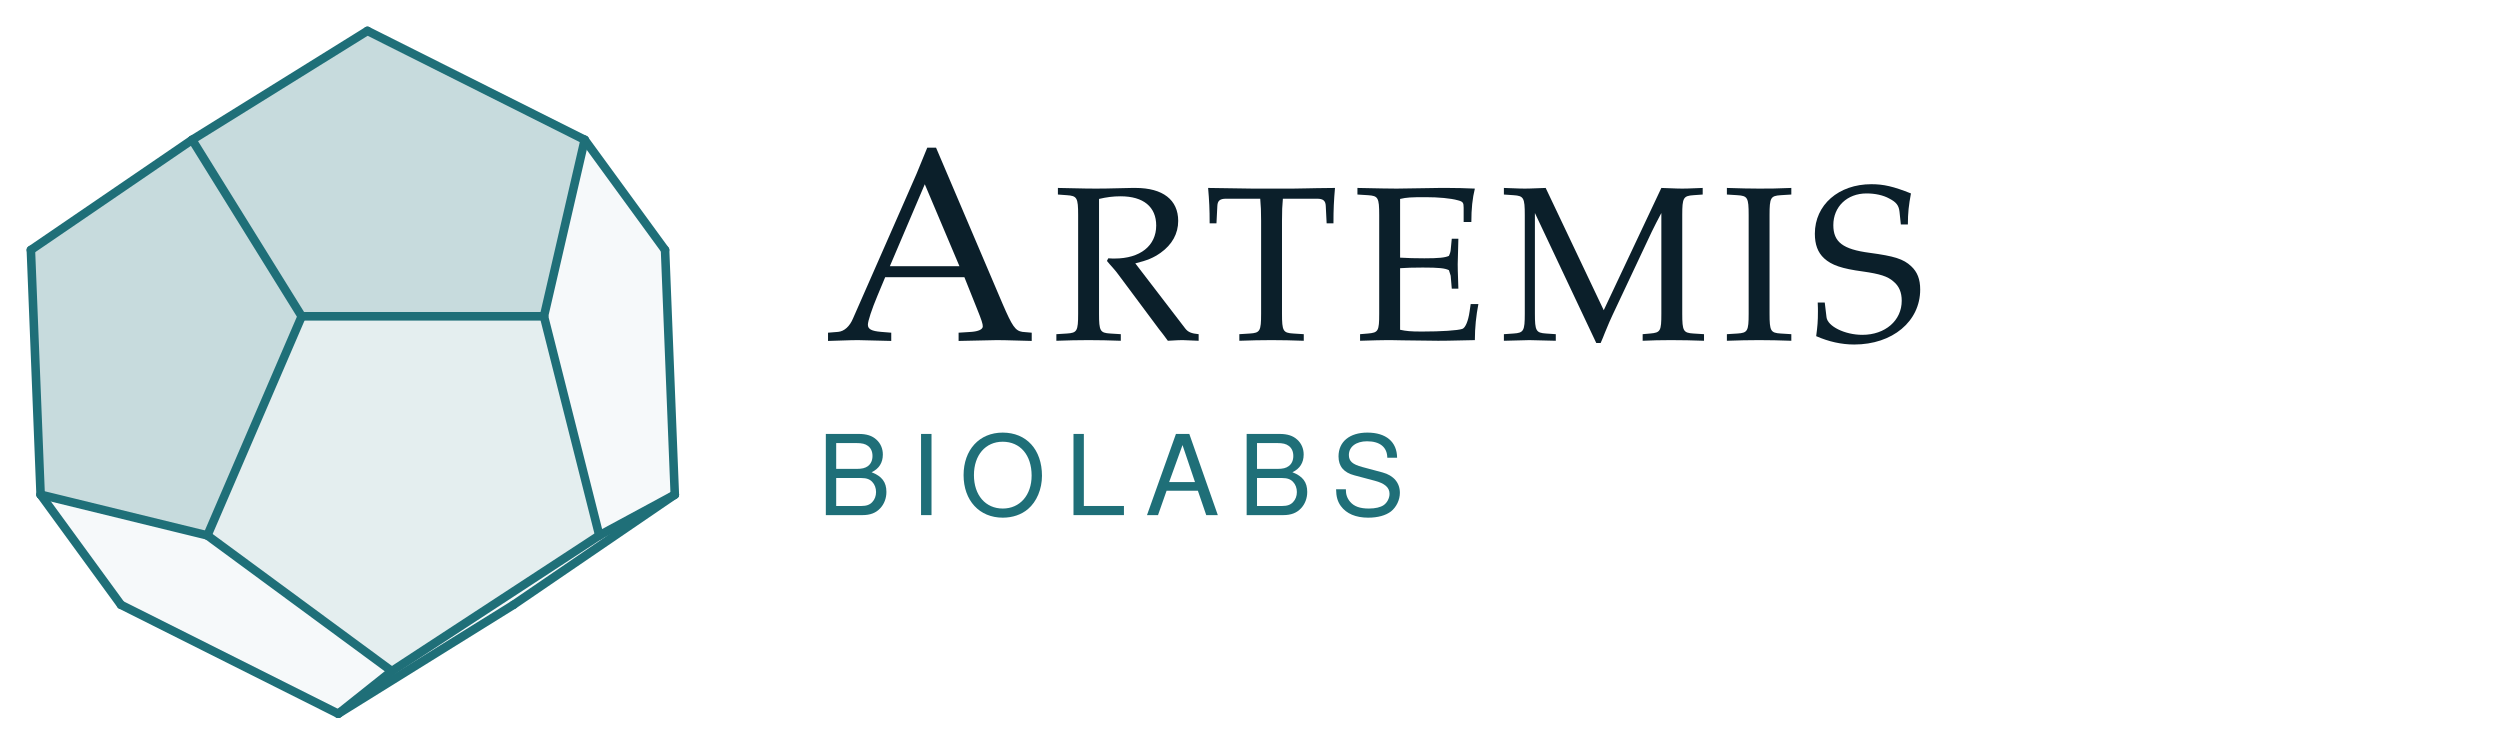
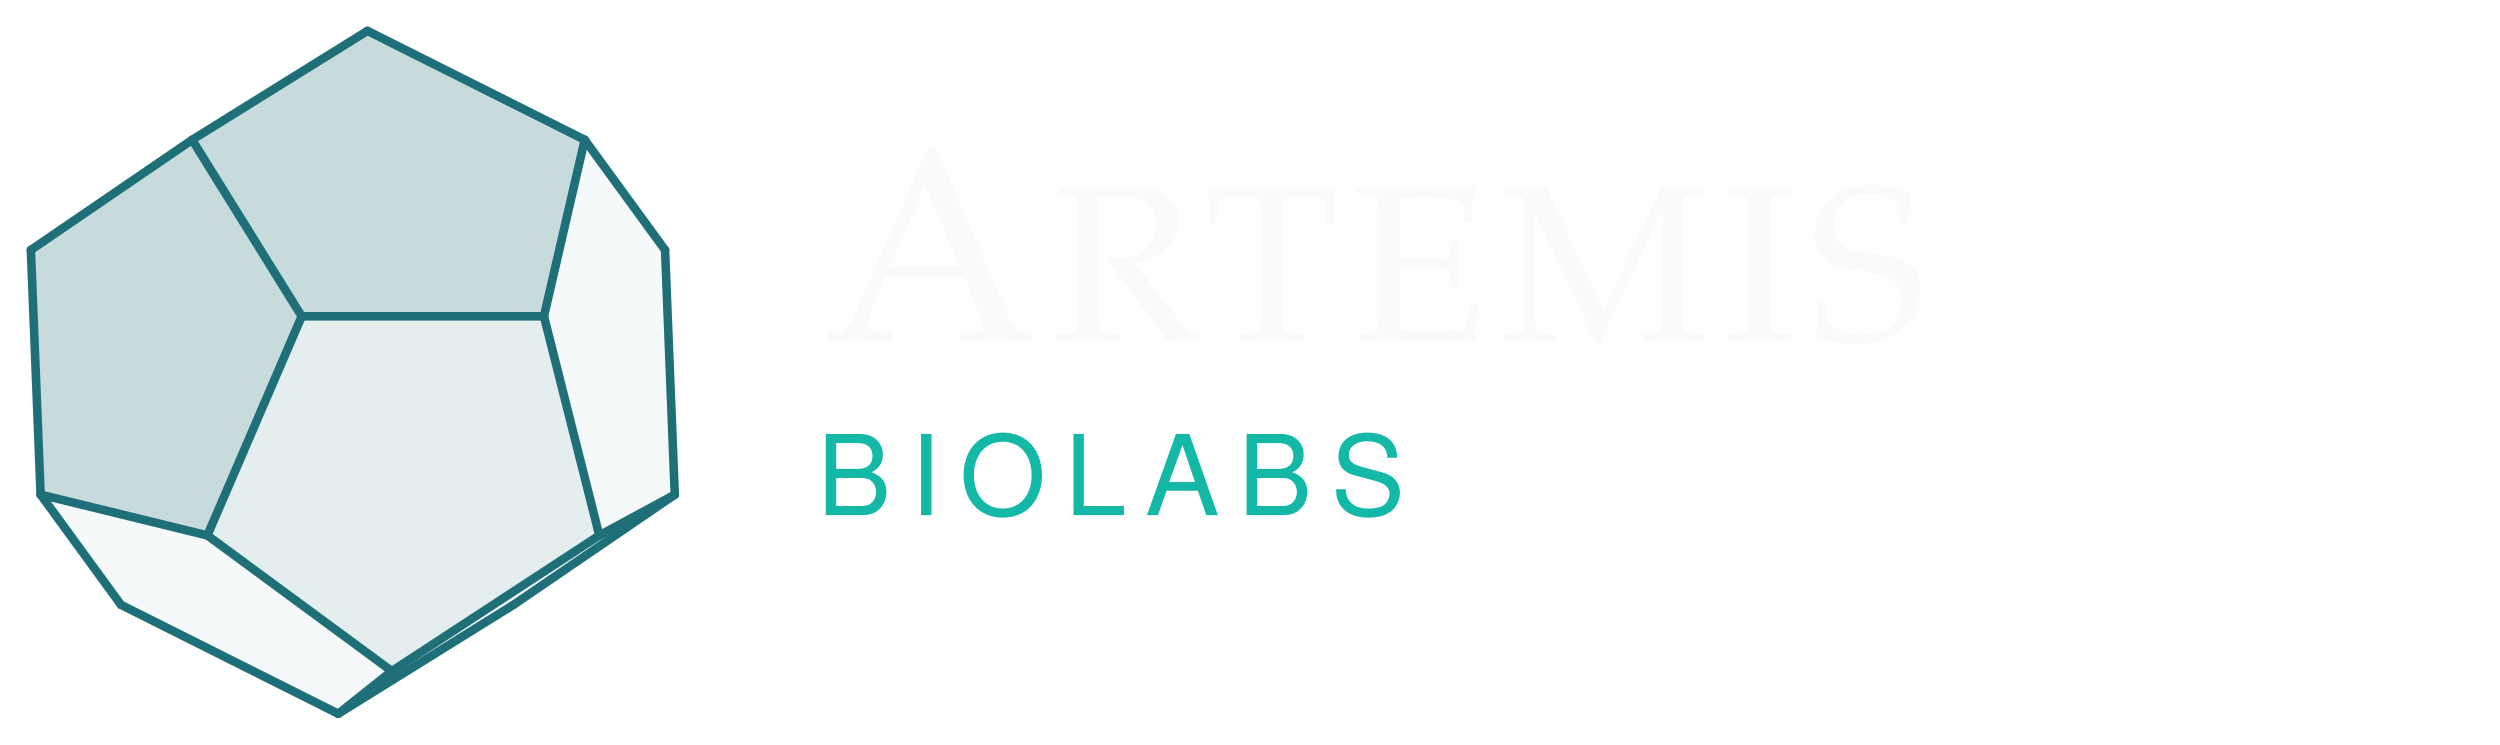
<svg xmlns="http://www.w3.org/2000/svg" xmlns:xlink="http://www.w3.org/1999/xlink" version="1.1" width="156.563" height="46.632" viewBox="0 0 156.563 46.632">
  <defs>
    <clipPath id="clip_1">
      <path transform="matrix(1.34457,0,0,-1.34457,.996,45.636)" d="M0 0H31.386V33.2H0Z" />
    </clipPath>
    <path id="font_2_7" d="M.408 .7H.376C.358 .657 .343 .62 .337 .605L.284 .484 .106 .079C.094 .05 .074 .032 .052 .03L.015 .027V-.003C.108 0 .108 0 .124 0 .137 0 .137 0 .245-.003V.027L.208 .03C.173 .033 .16 .04 .16 .056 .16 .069 .174 .112 .195 .162L.223 .229H.511L.557 .114C.574 .072 .578 .059 .578 .05 .578 .039 .562 .032 .537 .03L.49 .027V-.003C.613 0 .613 0 .629 0 .648 0 .648 0 .756-.003V.027L.722 .03C.696 .034 .685 .051 .65 .132L.408 .7M.24 .269 .367 .567 .493 .269H.24Z" />
    <path id="font_2_4" d="M.216 .642C.25 .65 .28 .654 .314 .654 .418 .654 .476 .606 .476 .521 .476 .429 .403 .371 .287 .371 .28 .371 .271 .371 .258 .372L.252 .36C.263 .347 .266 .343 .278 .33 .292 .314 .295 .31 .304 .298L.488 .051C.494 .043 .5 .035 .506 .028 .513 .019 .519 .01 .529-.003 .576 0 .586 0 .597 0 .606 0 .606 0 .669-.003V.027C.637 .03 .621 .036 .608 .053L.381 .349C.437 .363 .463 .374 .496 .397 .548 .434 .576 .484 .576 .542 .576 .638 .506 .692 .382 .692H.366C.236 .689 .236 .689 .202 .689 .169 .689 .169 .689 .029 .692V.662L.07 .659C.116 .656 .121 .647 .121 .569V.12C.121 .041 .116 .033 .07 .03L.022 .027V-.003C.081-.001 .116 0 .168 0 .22 0 .256-.001 .315-.003V.027L.267 .03C.221 .033 .216 .041 .216 .12V.642Z" />
    <path id="font_2_6" d="M.255 .643C.258 .609 .259 .586 .259 .543V.12C.259 .041 .254 .033 .208 .03L.16 .027V-.003C.219-.001 .254 0 .306 0 .358 0 .394-.001 .453-.003V.027L.405 .03C.359 .033 .354 .041 .354 .12V.543C.354 .588 .355 .61 .358 .643H.513C.541 .643 .552 .634 .553 .61L.557 .531H.588C.588 .596 .59 .635 .595 .692 .523 .691 .49 .691 .462 .69 .423 .689 .394 .689 .379 .689H.221C.211 .689 .157 .69 .086 .691L.018 .692C.023 .635 .025 .596 .025 .531H.056L.06 .61C.061 .634 .072 .643 .1 .643H.255Z" />
    <path id="font_2_1" d="M.022 .662 .07 .659C.116 .656 .121 .648 .121 .569V.12C.121 .041 .117 .034 .07 .03L.034 .027V-.003C.1-.001 .129 0 .157 0 .162 0 .19 0 .228-.001 .367-.003 .367-.003 .389-.003 .42-.003 .42-.003 .556 0 .556 .058 .562 .112 .572 .164H.537C.535 .148 .533 .134 .532 .13 .526 .087 .513 .056 .499 .051 .478 .044 .405 .039 .315 .039 .263 .039 .245 .041 .216 .047V.327C.244 .329 .274 .33 .319 .33 .393 .33 .42 .327 .438 .318L.446 .293 .451 .234H.481C.478 .327 .478 .327 .478 .345 .478 .361 .478 .361 .481 .461H.451L.446 .409C.445 .4 .442 .391 .438 .383 .42 .375 .392 .372 .326 .372 .284 .372 .25 .373 .216 .375V.642C.247 .649 .264 .65 .333 .65 .39 .65 .446 .645 .478 .636 .502 .63 .505 .625 .505 .602V.537H.54C.54 .597 .545 .645 .556 .689 .507 .691 .476 .692 .432 .692 .407 .692 .374 .692 .333 .691 .27 .69 .227 .689 .2 .689 .166 .689 .121 .69 .022 .692V.662Z" />
    <path id="font_2_3" d="M.732 .12C.732 .041 .728 .034 .681 .03L.647 .027V-.003C.693-.001 .723 0 .775 0 .831 0 .867-.001 .926-.003V.027L.878 .03C.832 .033 .827 .041 .827 .12V.569C.827 .647 .832 .656 .878 .659L.92 .662V.692C.844 .689 .844 .689 .827 .689 .812 .689 .812 .689 .732 .692L.47 .136 .206 .692C.126 .689 .126 .689 .111 .689 .096 .689 .096 .689 .016 .692V.662L.06 .659C.106 .656 .111 .647 .111 .569V.12C.111 .042 .106 .033 .06 .03L.016 .027V-.003C.115 0 .115 0 .132 0 .147 0 .147 0 .252-.003V.027L.208 .03C.162 .033 .157 .042 .157 .12V.578L.436-.013H.456C.463 .002 .469 .018 .475 .033 .491 .072 .503 .1 .51 .114L.688 .492C.702 .521 .714 .544 .732 .578V.12Z" />
    <path id="font_2_2" d="M.216 .569C.216 .648 .221 .656 .267 .659L.315 .662V.692C.242 .689 .22 .689 .168 .689 .118 .689 .094 .69 .022 .692V.662L.07 .659C.116 .656 .121 .648 .121 .569V.12C.121 .041 .116 .033 .07 .03L.022 .027V-.003C.081-.001 .116 0 .168 0 .22 0 .256-.001 .315-.003V.027L.267 .03C.221 .033 .216 .041 .216 .12V.569Z" />
    <path id="font_2_5" d="M.447 .526C.447 .579 .451 .613 .461 .667 .381 .699 .336 .709 .281 .709 .132 .709 .024 .615 .024 .484 .024 .435 .037 .399 .066 .372 .1 .341 .146 .325 .243 .312 .32 .301 .355 .29 .381 .267 .407 .246 .419 .217 .419 .179 .419 .089 .344 .024 .24 .024 .16 .024 .082 .063 .077 .104L.069 .171H.037C.038 .153 .038 .137 .038 .131 .038 .085 .036 .063 .03 .018 .087-.007 .145-.02 .203-.02 .377-.02 .503 .085 .503 .23 .503 .277 .49 .31 .462 .336 .427 .369 .385 .382 .273 .397 .151 .413 .108 .446 .108 .523 .108 .607 .171 .667 .259 .667 .298 .667 .335 .659 .362 .644 .395 .627 .406 .612 .409 .583L.415 .526H.447Z" />
    <path id="font_3_2" d="M.079 0H.408C.477 0 .528 .019 .567 .061 .603 .099 .623 .151 .623 .208 .623 .296 .583 .349 .49 .385 .556 .416 .591 .47 .591 .544 .591 .597 .571 .644 .533 .678 .495 .713 .445 .729 .375 .729H.079V0M.172 .415V.647H.352C.404 .647 .433 .64 .458 .621 .484 .601 .498 .571 .498 .531 .498 .492 .484 .461 .458 .441 .433 .422 .404 .415 .352 .415H.172M.172 .082V.333H.399C.444 .333 .474 .322 .496 .298 .518 .275 .53 .243 .53 .207 .53 .172 .518 .14 .496 .117 .474 .093 .444 .082 .399 .082H.172Z" />
    <path id="font_3_3" d="M.194 .729H.1V0H.194V.729Z" />
    <path id="font_3_5" d="M.389 .741C.18 .741 .038 .587 .038 .359 .038 .131 .18-.023 .39-.023 .478-.023 .557 .004 .616 .054 .695 .121 .742 .234 .742 .353 .742 .588 .603 .741 .389 .741M.389 .659C.547 .659 .649 .539 .649 .355 .649 .179 .544 .059 .39 .059 .235 .059 .131 .179 .131 .359 .131 .539 .235 .659 .389 .659Z" />
    <path id="font_3_4" d="M.173 .729H.08V0H.533V.082H.173V.729Z" />
    <path id="font_3_1" d="M.474 .219 .549 0H.653L.397 .729H.277L.017 0H.116L.193 .219H.474M.448 .297H.216L.336 .629 .448 .297Z" />
    <path id="font_3_6" d="M.596 .515C.595 .658 .497 .741 .329 .741 .169 .741 .07 .659 .07 .527 .07 .438 .117 .382 .213 .357L.394 .309C.486 .285 .528 .248 .528 .191 .528 .152 .507 .112 .476 .09 .447 .07 .401 .059 .342 .059 .263 .059 .209 .078 .174 .12 .147 .152 .135 .187 .136 .232H.048C.049 .165 .062 .121 .091 .081 .141 .013 .225-.023 .336-.023 .423-.023 .494-.003 .541 .033 .59 .072 .621 .137 .621 .2 .621 .29 .565 .356 .466 .383L.283 .432C.195 .456 .163 .484 .163 .54 .163 .614 .228 .663 .326 .663 .442 .663 .507 .61 .508 .515H.596Z" />
  </defs>
  <g clip-path="url(#clip_1)">
    <path transform="matrix(1.34457,0,0,-1.34457,22.09634,23.31614)" stroke-width=".249" stroke-linecap="butt" stroke-dasharray=".797,.797" stroke-miterlimit="10" stroke-linejoin="miter" fill="none" stroke="#bcd4d7" d="M-10.8-10.829-8.901-2.608" />
    <path transform="matrix(1.34457,0,0,-1.34457,22.09634,23.31614)" stroke-width=".249" stroke-linecap="butt" stroke-dasharray=".797,.797" stroke-miterlimit="10" stroke-linejoin="miter" fill="none" stroke="#bcd4d7" d="M-11.48 7.597-8.901-2.608" />
    <path transform="matrix(1.34457,0,0,-1.34457,22.09634,23.31614)" stroke-width=".249" stroke-linecap="butt" stroke-dasharray=".797,.797" stroke-miterlimit="10" stroke-linejoin="miter" fill="none" stroke="#bcd4d7" d="M-11.48 7.597-14.996 5.698" />
    <path transform="matrix(1.34457,0,0,-1.34457,22.09634,23.31614)" stroke-width=".249" stroke-linecap="butt" stroke-dasharray=".797,.797" stroke-miterlimit="10" stroke-linejoin="miter" fill="none" stroke="#bcd4d7" d="M-11.48 7.597-1.814 13.918" />
    <path transform="matrix(1.34457,0,0,-1.34457,22.09634,23.31614)" stroke-width=".249" stroke-linecap="butt" stroke-dasharray=".797,.797" stroke-miterlimit="10" stroke-linejoin="miter" fill="none" stroke="#bcd4d7" d="M7.484-10.829 2.381-2.608" />
    <path transform="matrix(1.34457,0,0,-1.34457,22.09634,23.31614)" stroke-width=".249" stroke-linecap="butt" stroke-dasharray=".797,.797" stroke-miterlimit="10" stroke-linejoin="miter" fill="none" stroke="#bcd4d7" d="M6.775 7.597-1.814 13.918" />
    <path transform="matrix(1.34457,0,0,-1.34457,22.09634,23.31614)" stroke-width=".249" stroke-linecap="butt" stroke-dasharray=".797,.797" stroke-miterlimit="10" stroke-linejoin="miter" fill="none" stroke="#bcd4d7" d="M6.775 7.597 2.381-2.608" />
    <path transform="matrix(1.34457,0,0,-1.34457,22.09634,23.31614)" stroke-width=".249" stroke-linecap="butt" stroke-dasharray=".797,.797" stroke-miterlimit="10" stroke-linejoin="miter" fill="none" stroke="#bcd4d7" d="M6.775 7.597 14.542 5.698" />
    <path transform="matrix(1.34457,0,0,-1.34457,22.09634,23.31614)" stroke-width=".249" stroke-linecap="butt" stroke-dasharray=".797,.797" stroke-miterlimit="10" stroke-linejoin="miter" fill="none" stroke="#bcd4d7" d="M.68 15.903-1.814 13.918" />
    <path transform="matrix(1.34457,0,0,-1.34457,22.09634,23.31614)" stroke-width=".249" stroke-linecap="butt" stroke-dasharray=".797,.797" stroke-miterlimit="10" stroke-linejoin="miter" fill="none" stroke="#bcd4d7" d="M-8.901-2.608H2.381" />
    <path transform="matrix(1.34457,0,0,-1.34457,22.09634,23.31614)" d="M-6.775-7.597 1.814-13.918 11.48-7.597 8.901 2.608H-2.381Z" fill="#e4eeef" />
    <path transform="matrix(1.34457,0,0,-1.34457,22.09634,23.31614)" d="M-14.542-5.698-6.775-7.597-2.381 2.608-7.484 10.829-14.996 5.698Z" fill="#c7dbdd" />
    <path transform="matrix(1.34457,0,0,-1.34457,22.09634,23.31614)" d="M-10.8-10.829-.68-15.903 1.814-13.918-6.775-7.597-14.542-5.698Z" fill="#f6f9fa" />
    <path transform="matrix(1.34457,0,0,-1.34457,22.09634,23.31614)" d="M-2.381 2.608H8.901L10.8 10.829 .68 15.903-7.484 10.829Z" fill="#c7dbdd" />
    <path transform="matrix(1.34457,0,0,-1.34457,22.09634,23.31614)" d="M1.814-13.918-.68-15.903 7.484-10.829 14.996-5.698 11.48-7.597Z" fill="#f6f9fa" />
    <path transform="matrix(1.34457,0,0,-1.34457,22.09634,23.31614)" d="M11.48-7.597 14.996-5.698 14.542 5.698 10.8 10.829 8.901 2.608Z" fill="#f6f9fa" />
    <path transform="matrix(1.34457,0,0,-1.34457,22.09634,23.31614)" stroke-width=".399" stroke-linecap="round" stroke-linejoin="round" fill="none" stroke="#1f6f78" d="M11.48-7.597 8.901 2.608" />
    <path transform="matrix(1.34457,0,0,-1.34457,22.09634,23.31614)" stroke-width=".399" stroke-linecap="round" stroke-linejoin="round" fill="none" stroke="#1f6f78" d="M10.8 10.829 14.542 5.698" />
    <path transform="matrix(1.34457,0,0,-1.34457,22.09634,23.31614)" stroke-width=".399" stroke-linecap="round" stroke-linejoin="round" fill="none" stroke="#1f6f78" d="M-6.775-7.597 1.814-13.918" />
    <path transform="matrix(1.34457,0,0,-1.34457,22.09634,23.31614)" stroke-width=".399" stroke-linecap="round" stroke-linejoin="round" fill="none" stroke="#1f6f78" d="M-7.484 10.829-2.381 2.608" />
    <path transform="matrix(1.34457,0,0,-1.34457,22.09634,23.31614)" stroke-width=".399" stroke-linecap="round" stroke-linejoin="round" fill="none" stroke="#1f6f78" d="M-10.8-10.829-.68-15.903" />
    <path transform="matrix(1.34457,0,0,-1.34457,22.09634,23.31614)" stroke-width=".399" stroke-linecap="round" stroke-linejoin="round" fill="none" stroke="#1f6f78" d="M7.484-10.829-.68-15.903" />
    <path transform="matrix(1.34457,0,0,-1.34457,22.09634,23.31614)" stroke-width=".399" stroke-linecap="round" stroke-linejoin="round" fill="none" stroke="#1f6f78" d="M11.48-7.597 1.814-13.918" />
    <path transform="matrix(1.34457,0,0,-1.34457,22.09634,23.31614)" stroke-width=".399" stroke-linecap="round" stroke-linejoin="round" fill="none" stroke="#1f6f78" d="M10.8 10.829 8.901 2.608" />
    <path transform="matrix(1.34457,0,0,-1.34457,22.09634,23.31614)" stroke-width=".399" stroke-linecap="round" stroke-linejoin="round" fill="none" stroke="#1f6f78" d="M1.814-13.918-.68-15.903" />
    <path transform="matrix(1.34457,0,0,-1.34457,22.09634,23.31614)" stroke-width=".399" stroke-linecap="round" stroke-linejoin="round" fill="none" stroke="#1f6f78" d="M-6.775-7.597-14.542-5.698" />
    <path transform="matrix(1.34457,0,0,-1.34457,22.09634,23.31614)" stroke-width=".399" stroke-linecap="round" stroke-linejoin="round" fill="none" stroke="#1f6f78" d="M-7.484 10.829 .68 15.903" />
    <path transform="matrix(1.34457,0,0,-1.34457,22.09634,23.31614)" stroke-width=".399" stroke-linecap="round" stroke-linejoin="round" fill="none" stroke="#1f6f78" d="M-10.8-10.829-14.542-5.698" />
    <path transform="matrix(1.34457,0,0,-1.34457,22.09634,23.31614)" stroke-width=".399" stroke-linecap="round" stroke-linejoin="round" fill="none" stroke="#1f6f78" d="M14.996-5.698 14.542 5.698" />
    <path transform="matrix(1.34457,0,0,-1.34457,22.09634,23.31614)" stroke-width=".399" stroke-linecap="round" stroke-linejoin="round" fill="none" stroke="#1f6f78" d="M7.484-10.829 14.996-5.698" />
    <path transform="matrix(1.34457,0,0,-1.34457,22.09634,23.31614)" stroke-width=".399" stroke-linecap="round" stroke-linejoin="round" fill="none" stroke="#1f6f78" d="M10.8 10.829 .68 15.903" />
    <path transform="matrix(1.34457,0,0,-1.34457,22.09634,23.31614)" stroke-width=".399" stroke-linecap="round" stroke-linejoin="round" fill="none" stroke="#1f6f78" d="M11.48-7.597 14.996-5.698" />
    <path transform="matrix(1.34457,0,0,-1.34457,22.09634,23.31614)" stroke-width=".399" stroke-linecap="round" stroke-linejoin="round" fill="none" stroke="#1f6f78" d="M-6.775-7.597-2.381 2.608" />
    <path transform="matrix(1.34457,0,0,-1.34457,22.09634,23.31614)" stroke-width=".399" stroke-linecap="round" stroke-linejoin="round" fill="none" stroke="#1f6f78" d="M-2.381 2.608H8.901" />
    <path transform="matrix(1.34457,0,0,-1.34457,22.09634,23.31614)" stroke-width=".399" stroke-linecap="round" stroke-linejoin="round" fill="none" stroke="#1f6f78" d="M-14.542-5.698-14.996 5.698" />
    <path transform="matrix(1.34457,0,0,-1.34457,22.09634,23.31614)" stroke-width=".399" stroke-linecap="round" stroke-linejoin="round" fill="none" stroke="#1f6f78" d="M-7.484 10.829-14.996 5.698" />
  </g>
-   <use data-text="A" xlink:href="#font_2_7" transform="matrix(17.2154,0,0,-17.2154,51.597,21.3)" fill="#0b1f2a" />
-   <use data-text="R" xlink:href="#font_2_4" transform="matrix(13.7723,0,0,-13.7723,65.852,21.3)" fill="#0b1f2a" />
-   <use data-text="T" xlink:href="#font_2_6" transform="matrix(13.7723,0,0,-13.7723,75.40997,21.3)" fill="#0b1f2a" />
-   <use data-text="E" xlink:href="#font_2_1" transform="matrix(13.7723,0,0,-13.7723,84.70628,21.3)" fill="#0b1f2a" />
-   <use data-text="M" xlink:href="#font_2_3" transform="matrix(13.7723,0,0,-13.7723,93.96127,21.3)" fill="#0b1f2a" />
-   <use data-text="I" xlink:href="#font_2_2" transform="matrix(13.7723,0,0,-13.7723,107.8437,21.3)" fill="#0b1f2a" />
-   <use data-text="S" xlink:href="#font_2_5" transform="matrix(13.7723,0,0,-13.7723,113.3251,21.3)" fill="#0b1f2a" />
-   <use data-text="B" xlink:href="#font_3_2" transform="matrix(6.9738,0,0,-6.9738,51.167,32.259)" fill="#1f6f78" />
-   <use data-text="I" xlink:href="#font_3_3" transform="matrix(6.9738,0,0,-6.9738,56.98314,32.259)" fill="#1f6f78" />
-   <use data-text="O" xlink:href="#font_3_5" transform="matrix(6.9738,0,0,-6.9738,60.07951,32.259)" fill="#1f6f78" />
-   <use data-text="L" xlink:href="#font_3_4" transform="matrix(6.9738,0,0,-6.9738,66.66976,32.259)" fill="#1f6f78" />
-   <use data-text="A" xlink:href="#font_3_1" transform="matrix(6.9738,0,0,-6.9738,71.71182,32.259)" fill="#1f6f78" />
-   <use data-text="B" xlink:href="#font_3_2" transform="matrix(6.9738,0,0,-6.9738,77.521,32.259)" fill="#1f6f78" />
-   <use data-text="S" xlink:href="#font_3_6" transform="matrix(6.9738,0,0,-6.9738,83.33715,32.259)" fill="#1f6f78" />
+   <use data-text="A" xlink:href="#font_2_7" transform="matrix(17.2154,0,0,-17.2154,51.597,21.3)" fill="#f8fafc" />
+   <use data-text="R" xlink:href="#font_2_4" transform="matrix(13.7723,0,0,-13.7723,65.852,21.3)" fill="#f8fafc" />
+   <use data-text="T" xlink:href="#font_2_6" transform="matrix(13.7723,0,0,-13.7723,75.40997,21.3)" fill="#f8fafc" />
+   <use data-text="E" xlink:href="#font_2_1" transform="matrix(13.7723,0,0,-13.7723,84.70628,21.3)" fill="#f8fafc" />
+   <use data-text="M" xlink:href="#font_2_3" transform="matrix(13.7723,0,0,-13.7723,93.96127,21.3)" fill="#f8fafc" />
+   <use data-text="I" xlink:href="#font_2_2" transform="matrix(13.7723,0,0,-13.7723,107.8437,21.3)" fill="#f8fafc" />
+   <use data-text="S" xlink:href="#font_2_5" transform="matrix(13.7723,0,0,-13.7723,113.3251,21.3)" fill="#f8fafc" />
+   <use data-text="B" xlink:href="#font_3_2" transform="matrix(6.9738,0,0,-6.9738,51.167,32.259)" fill="#14b8a6" />
+   <use data-text="I" xlink:href="#font_3_3" transform="matrix(6.9738,0,0,-6.9738,56.98314,32.259)" fill="#14b8a6" />
+   <use data-text="O" xlink:href="#font_3_5" transform="matrix(6.9738,0,0,-6.9738,60.07951,32.259)" fill="#14b8a6" />
+   <use data-text="L" xlink:href="#font_3_4" transform="matrix(6.9738,0,0,-6.9738,66.66976,32.259)" fill="#14b8a6" />
+   <use data-text="A" xlink:href="#font_3_1" transform="matrix(6.9738,0,0,-6.9738,71.71182,32.259)" fill="#14b8a6" />
+   <use data-text="B" xlink:href="#font_3_2" transform="matrix(6.9738,0,0,-6.9738,77.521,32.259)" fill="#14b8a6" />
+   <use data-text="S" xlink:href="#font_3_6" transform="matrix(6.9738,0,0,-6.9738,83.33715,32.259)" fill="#14b8a6" />
</svg>
